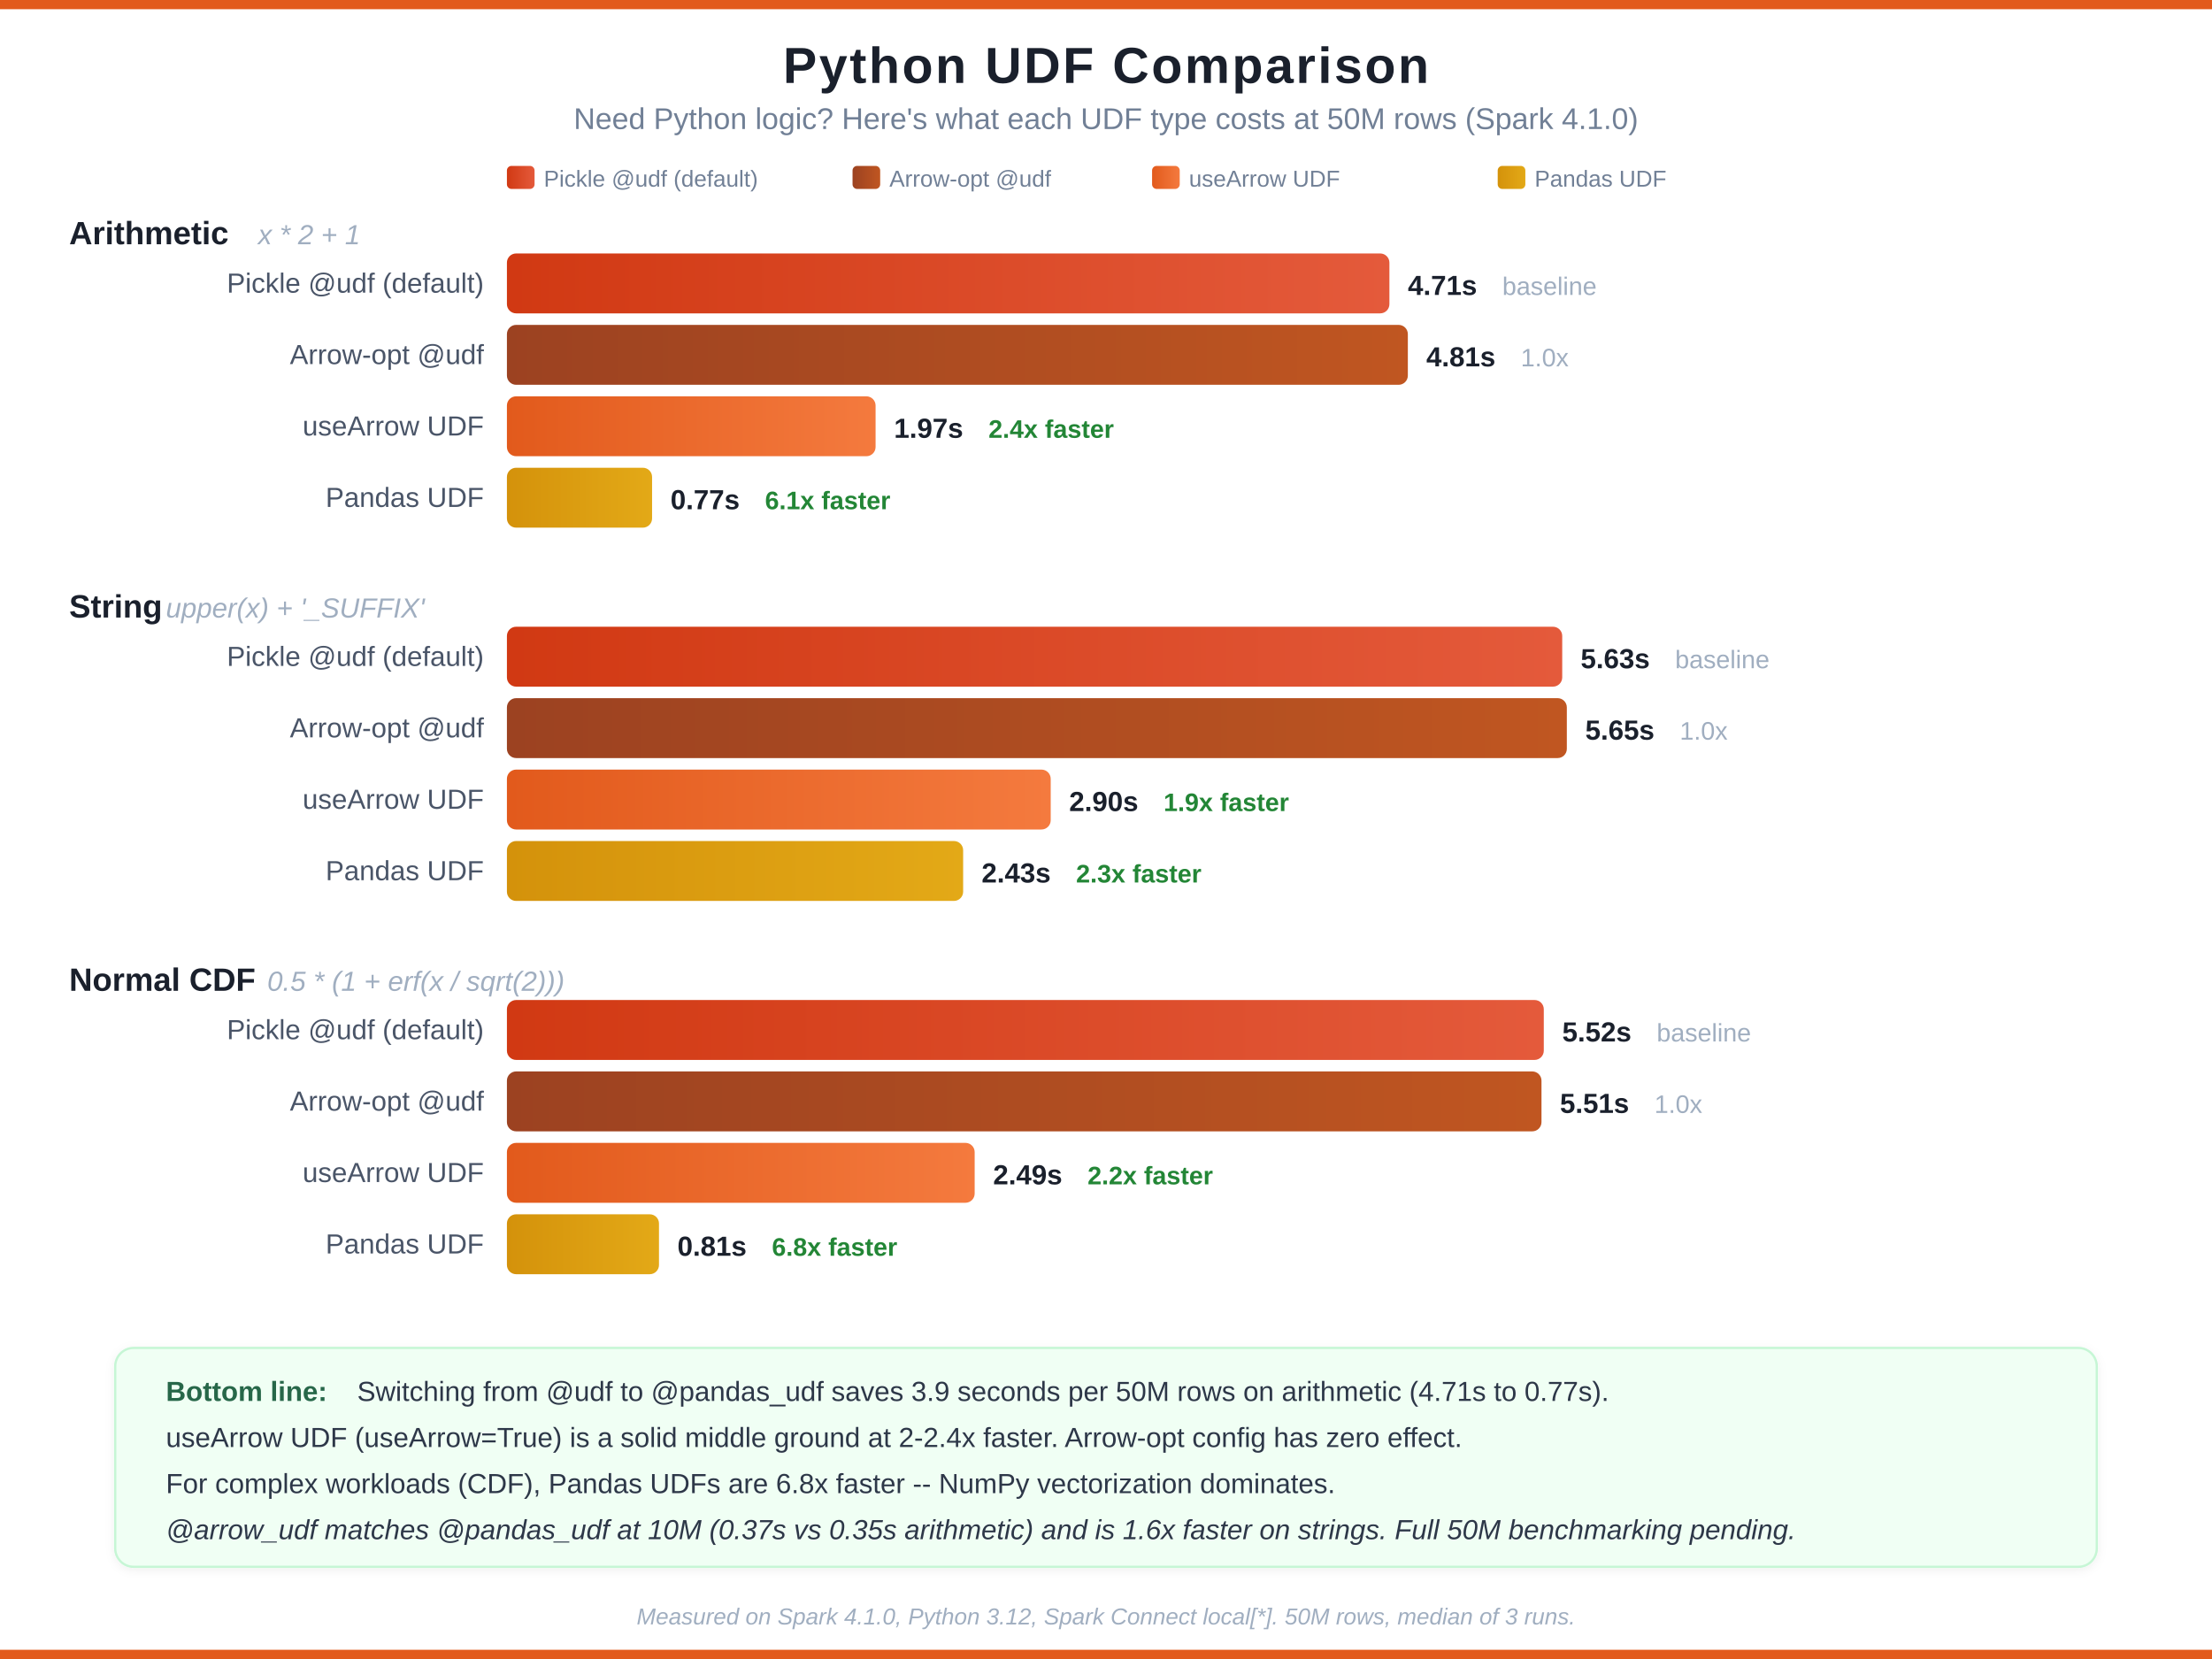
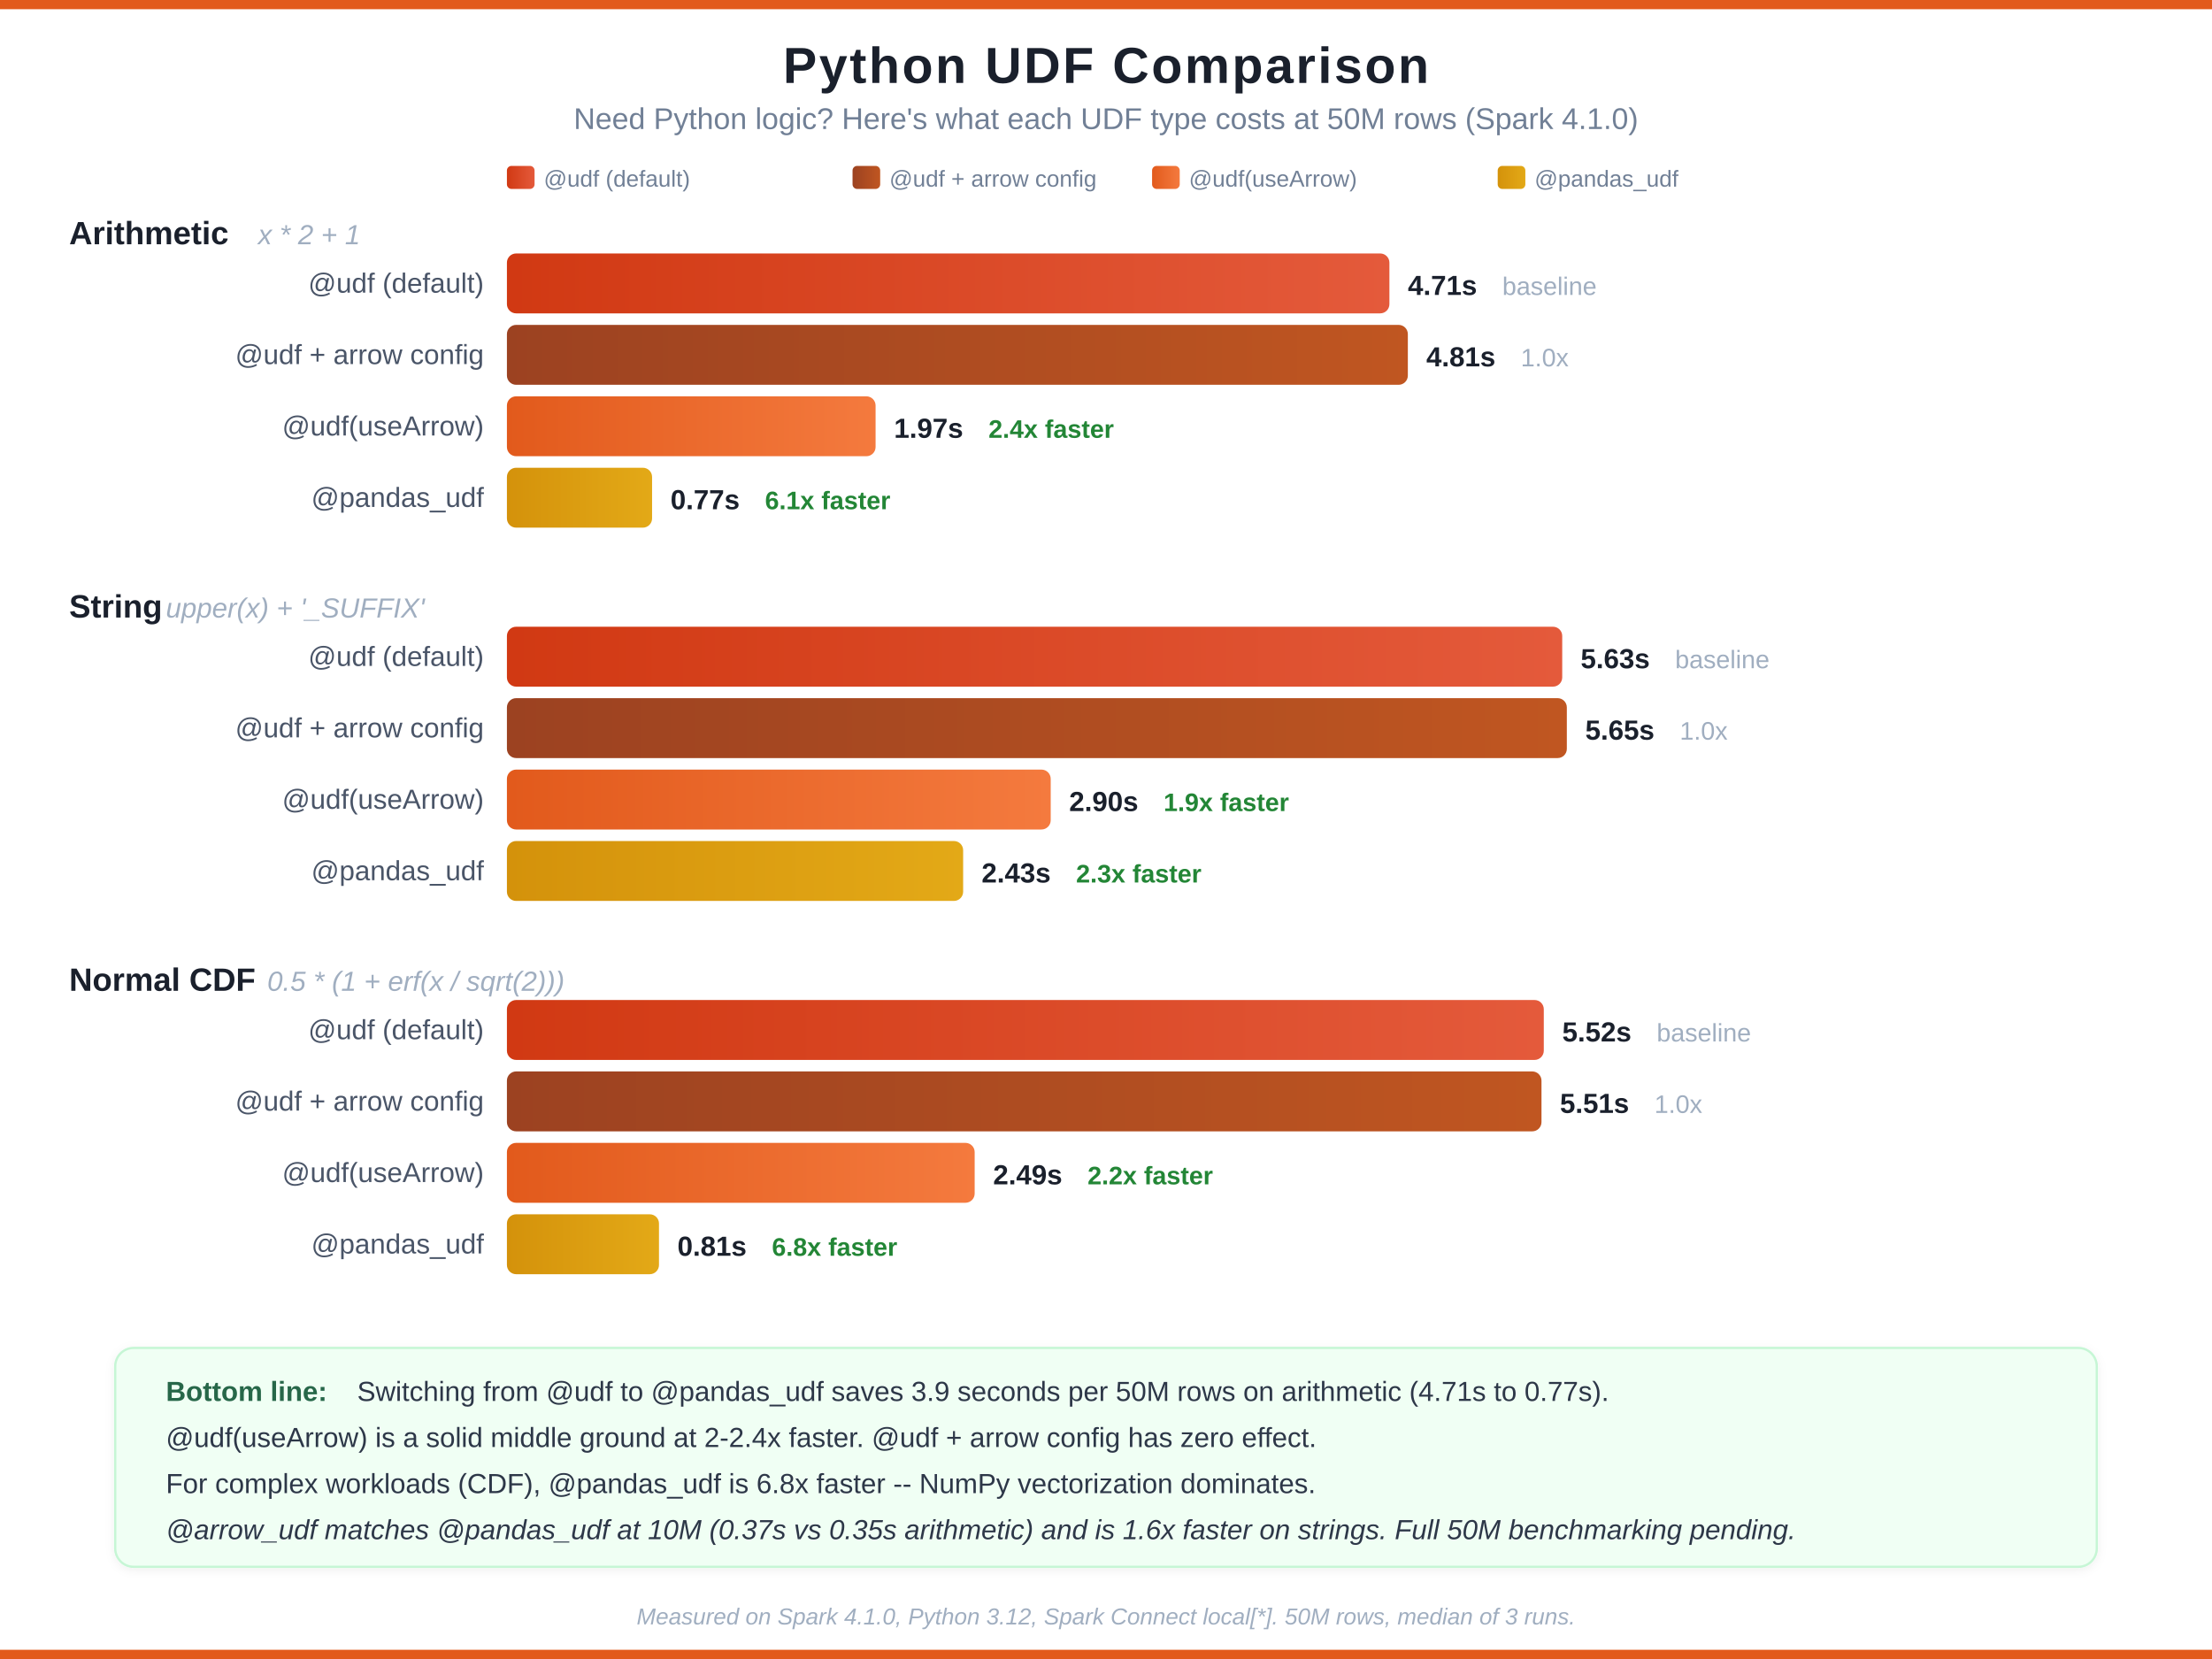
<svg xmlns="http://www.w3.org/2000/svg" viewBox="0 0 960 720" font-family="'Segoe UI', Arial, Helvetica, sans-serif">
  <defs>
    <linearGradient id="bar-pickle" x1="0" x2="1" y1="0" y2="0">
      <stop offset="0%" stop-color="#D13913" />
      <stop offset="100%" stop-color="#E45A3B" />
    </linearGradient>
    <linearGradient id="bar-arrowopt" x1="0" x2="1" y1="0" y2="0">
      <stop offset="0%" stop-color="#9C4221" />
      <stop offset="100%" stop-color="#C05621" />
    </linearGradient>
    <linearGradient id="bar-arrow" x1="0" x2="1" y1="0" y2="0">
      <stop offset="0%" stop-color="#E25A1C" />
      <stop offset="100%" stop-color="#F47A3E" />
    </linearGradient>
    <linearGradient id="bar-pandas" x1="0" x2="1" y1="0" y2="0">
      <stop offset="0%" stop-color="#d4920b" />
      <stop offset="100%" stop-color="#e3a917" />
    </linearGradient>
    <filter id="shadow">
      <feDropShadow dx="0" dy="1" stdDeviation="2" flood-opacity="0.06" />
    </filter>
  </defs>
  <rect width="960" height="720" fill="#FFFFFF" />
  <rect x="0" y="0" width="960" height="4" fill="#E25A1C" />
  <text x="480" y="36" font-size="22" fill="#1A202C" text-anchor="middle" font-weight="bold" letter-spacing="1">Python UDF Comparison</text>
  <text x="480" y="56" font-size="13" fill="#718096" text-anchor="middle">Need Python logic? Here's what each UDF type costs at 50M rows (Spark 4.1.0)</text>
  <g transform="translate(220, 72)">
    <rect x="0" y="0" width="12" height="10" rx="2" fill="url(#bar-pickle)" />
-     <text x="16" y="9" font-size="10" fill="#718096">Pickle @udf (default)</text>
+     <text x="16" y="9" font-size="10" fill="#718096">@udf (default)</text>
    <rect x="150" y="0" width="12" height="10" rx="2" fill="url(#bar-arrowopt)" />
-     <text x="166" y="9" font-size="10" fill="#718096">Arrow-opt @udf</text>
+     <text x="166" y="9" font-size="10" fill="#718096">@udf + arrow config</text>
    <rect x="280" y="0" width="12" height="10" rx="2" fill="url(#bar-arrow)" />
-     <text x="296" y="9" font-size="10" fill="#718096">useArrow UDF</text>
+     <text x="296" y="9" font-size="10" fill="#718096">@udf(useArrow)</text>
    <rect x="430" y="0" width="12" height="10" rx="2" fill="url(#bar-pandas)" />
-     <text x="446" y="9" font-size="10" fill="#718096">Pandas UDF</text>
+     <text x="446" y="9" font-size="10" fill="#718096">@pandas_udf</text>
  </g>
  <g transform="translate(0, 92)">
    <text x="30" y="14" font-size="14" fill="#1A202C" font-weight="bold">Arithmetic</text>
    <text x="112" y="14" font-size="12" fill="#A0AEC0" font-style="italic">x * 2 + 1</text>
-     <text x="210" y="35" font-size="12" fill="#4A5568" text-anchor="end">Pickle @udf (default)</text>
+     <text x="210" y="35" font-size="12" fill="#4A5568" text-anchor="end">@udf (default)</text>
    <rect x="220" y="18" width="383" height="26" rx="4" fill="url(#bar-pickle)" />
    <text x="611" y="36" font-size="12" fill="#1A202C" font-weight="bold">4.71s</text>
    <text x="652" y="36" font-size="11" fill="#A0AEC0">baseline</text>
-     <text x="210" y="66" font-size="12" fill="#4A5568" text-anchor="end">Arrow-opt @udf</text>
+     <text x="210" y="66" font-size="12" fill="#4A5568" text-anchor="end">@udf + arrow config</text>
    <rect x="220" y="49" width="391" height="26" rx="4" fill="url(#bar-arrowopt)" />
    <text x="619" y="67" font-size="12" fill="#1A202C" font-weight="bold">4.81s</text>
    <text x="660" y="67" font-size="11" fill="#A0AEC0">1.0x</text>
-     <text x="210" y="97" font-size="12" fill="#4A5568" text-anchor="end">useArrow UDF</text>
+     <text x="210" y="97" font-size="12" fill="#4A5568" text-anchor="end">@udf(useArrow)</text>
    <rect x="220" y="80" width="160" height="26" rx="4" fill="url(#bar-arrow)" />
    <text x="388" y="98" font-size="12" fill="#1A202C" font-weight="bold">1.97s</text>
    <text x="429" y="98" font-size="11" fill="#238636" font-weight="bold">2.4x faster</text>
-     <text x="210" y="128" font-size="12" fill="#4A5568" text-anchor="end">Pandas UDF</text>
+     <text x="210" y="128" font-size="12" fill="#4A5568" text-anchor="end">@pandas_udf</text>
    <rect x="220" y="111" width="63" height="26" rx="4" fill="url(#bar-pandas)" />
    <text x="291" y="129" font-size="12" fill="#1A202C" font-weight="bold">0.77s</text>
    <text x="332" y="129" font-size="11" fill="#238636" font-weight="bold">6.1x faster</text>
  </g>
  <g transform="translate(0, 254)">
    <text x="30" y="14" font-size="14" fill="#1A202C" font-weight="bold">String</text>
    <text x="72" y="14" font-size="12" fill="#A0AEC0" font-style="italic">upper(x) + '_SUFFIX'</text>
-     <text x="210" y="35" font-size="12" fill="#4A5568" text-anchor="end">Pickle @udf (default)</text>
+     <text x="210" y="35" font-size="12" fill="#4A5568" text-anchor="end">@udf (default)</text>
    <rect x="220" y="18" width="458" height="26" rx="4" fill="url(#bar-pickle)" />
    <text x="686" y="36" font-size="12" fill="#1A202C" font-weight="bold">5.63s</text>
    <text x="727" y="36" font-size="11" fill="#A0AEC0">baseline</text>
-     <text x="210" y="66" font-size="12" fill="#4A5568" text-anchor="end">Arrow-opt @udf</text>
+     <text x="210" y="66" font-size="12" fill="#4A5568" text-anchor="end">@udf + arrow config</text>
    <rect x="220" y="49" width="460" height="26" rx="4" fill="url(#bar-arrowopt)" />
    <text x="688" y="67" font-size="12" fill="#1A202C" font-weight="bold">5.65s</text>
    <text x="729" y="67" font-size="11" fill="#A0AEC0">1.0x</text>
-     <text x="210" y="97" font-size="12" fill="#4A5568" text-anchor="end">useArrow UDF</text>
+     <text x="210" y="97" font-size="12" fill="#4A5568" text-anchor="end">@udf(useArrow)</text>
    <rect x="220" y="80" width="236" height="26" rx="4" fill="url(#bar-arrow)" />
    <text x="464" y="98" font-size="12" fill="#1A202C" font-weight="bold">2.90s</text>
    <text x="505" y="98" font-size="11" fill="#238636" font-weight="bold">1.9x faster</text>
-     <text x="210" y="128" font-size="12" fill="#4A5568" text-anchor="end">Pandas UDF</text>
+     <text x="210" y="128" font-size="12" fill="#4A5568" text-anchor="end">@pandas_udf</text>
    <rect x="220" y="111" width="198" height="26" rx="4" fill="url(#bar-pandas)" />
    <text x="426" y="129" font-size="12" fill="#1A202C" font-weight="bold">2.43s</text>
    <text x="467" y="129" font-size="11" fill="#238636" font-weight="bold">2.3x faster</text>
  </g>
  <g transform="translate(0, 416)">
    <text x="30" y="14" font-size="14" fill="#1A202C" font-weight="bold">Normal CDF</text>
    <text x="116" y="14" font-size="12" fill="#A0AEC0" font-style="italic">0.5 * (1 + erf(x / sqrt(2)))</text>
-     <text x="210" y="35" font-size="12" fill="#4A5568" text-anchor="end">Pickle @udf (default)</text>
+     <text x="210" y="35" font-size="12" fill="#4A5568" text-anchor="end">@udf (default)</text>
    <rect x="220" y="18" width="450" height="26" rx="4" fill="url(#bar-pickle)" />
    <text x="678" y="36" font-size="12" fill="#1A202C" font-weight="bold">5.52s</text>
    <text x="719" y="36" font-size="11" fill="#A0AEC0">baseline</text>
-     <text x="210" y="66" font-size="12" fill="#4A5568" text-anchor="end">Arrow-opt @udf</text>
+     <text x="210" y="66" font-size="12" fill="#4A5568" text-anchor="end">@udf + arrow config</text>
    <rect x="220" y="49" width="449" height="26" rx="4" fill="url(#bar-arrowopt)" />
    <text x="677" y="67" font-size="12" fill="#1A202C" font-weight="bold">5.51s</text>
    <text x="718" y="67" font-size="11" fill="#A0AEC0">1.0x</text>
-     <text x="210" y="97" font-size="12" fill="#4A5568" text-anchor="end">useArrow UDF</text>
+     <text x="210" y="97" font-size="12" fill="#4A5568" text-anchor="end">@udf(useArrow)</text>
    <rect x="220" y="80" width="203" height="26" rx="4" fill="url(#bar-arrow)" />
    <text x="431" y="98" font-size="12" fill="#1A202C" font-weight="bold">2.49s</text>
    <text x="472" y="98" font-size="11" fill="#238636" font-weight="bold">2.2x faster</text>
-     <text x="210" y="128" font-size="12" fill="#4A5568" text-anchor="end">Pandas UDF</text>
+     <text x="210" y="128" font-size="12" fill="#4A5568" text-anchor="end">@pandas_udf</text>
    <rect x="220" y="111" width="66" height="26" rx="4" fill="url(#bar-pandas)" />
    <text x="294" y="129" font-size="12" fill="#1A202C" font-weight="bold">0.81s</text>
    <text x="335" y="129" font-size="11" fill="#238636" font-weight="bold">6.8x faster</text>
  </g>
  <rect x="50" y="585" width="860" height="95" rx="8" fill="#F0FFF4" stroke="#C6F6D5" filter="url(#shadow)" />
  <text x="72" y="608" font-size="12" fill="#276749" font-weight="bold">Bottom line:</text>
  <text x="155" y="608" font-size="12" fill="#2D3748">Switching from @udf to @pandas_udf saves 3.9 seconds per 50M rows on arithmetic (4.71s to 0.77s).</text>
-   <text x="72" y="628" font-size="12" fill="#2D3748">useArrow UDF (useArrow=True) is a solid middle ground at 2-2.4x faster. Arrow-opt config has zero effect.</text>
-   <text x="72" y="648" font-size="12" fill="#2D3748">For complex workloads (CDF), Pandas UDFs are 6.8x faster -- NumPy vectorization dominates.</text>
+   <text x="72" y="628" font-size="12" fill="#2D3748">@udf(useArrow) is a solid middle ground at 2-2.4x faster. @udf + arrow config has zero effect.</text>
+   <text x="72" y="648" font-size="12" fill="#2D3748">For complex workloads (CDF), @pandas_udf is 6.8x faster -- NumPy vectorization dominates.</text>
  <text x="72" y="668" font-size="12" fill="#2D3748" font-style="italic">@arrow_udf matches @pandas_udf at 10M (0.37s vs 0.35s arithmetic) and is 1.6x faster on strings. Full 50M benchmarking pending.</text>
  <text x="480" y="705" font-size="10" fill="#A0AEC0" text-anchor="middle" font-style="italic">Measured on Spark 4.1.0, Python 3.12, Spark Connect local[*]. 50M rows, median of 3 runs.</text>
  <rect x="0" y="716" width="960" height="4" fill="#E25A1C" />
</svg>
